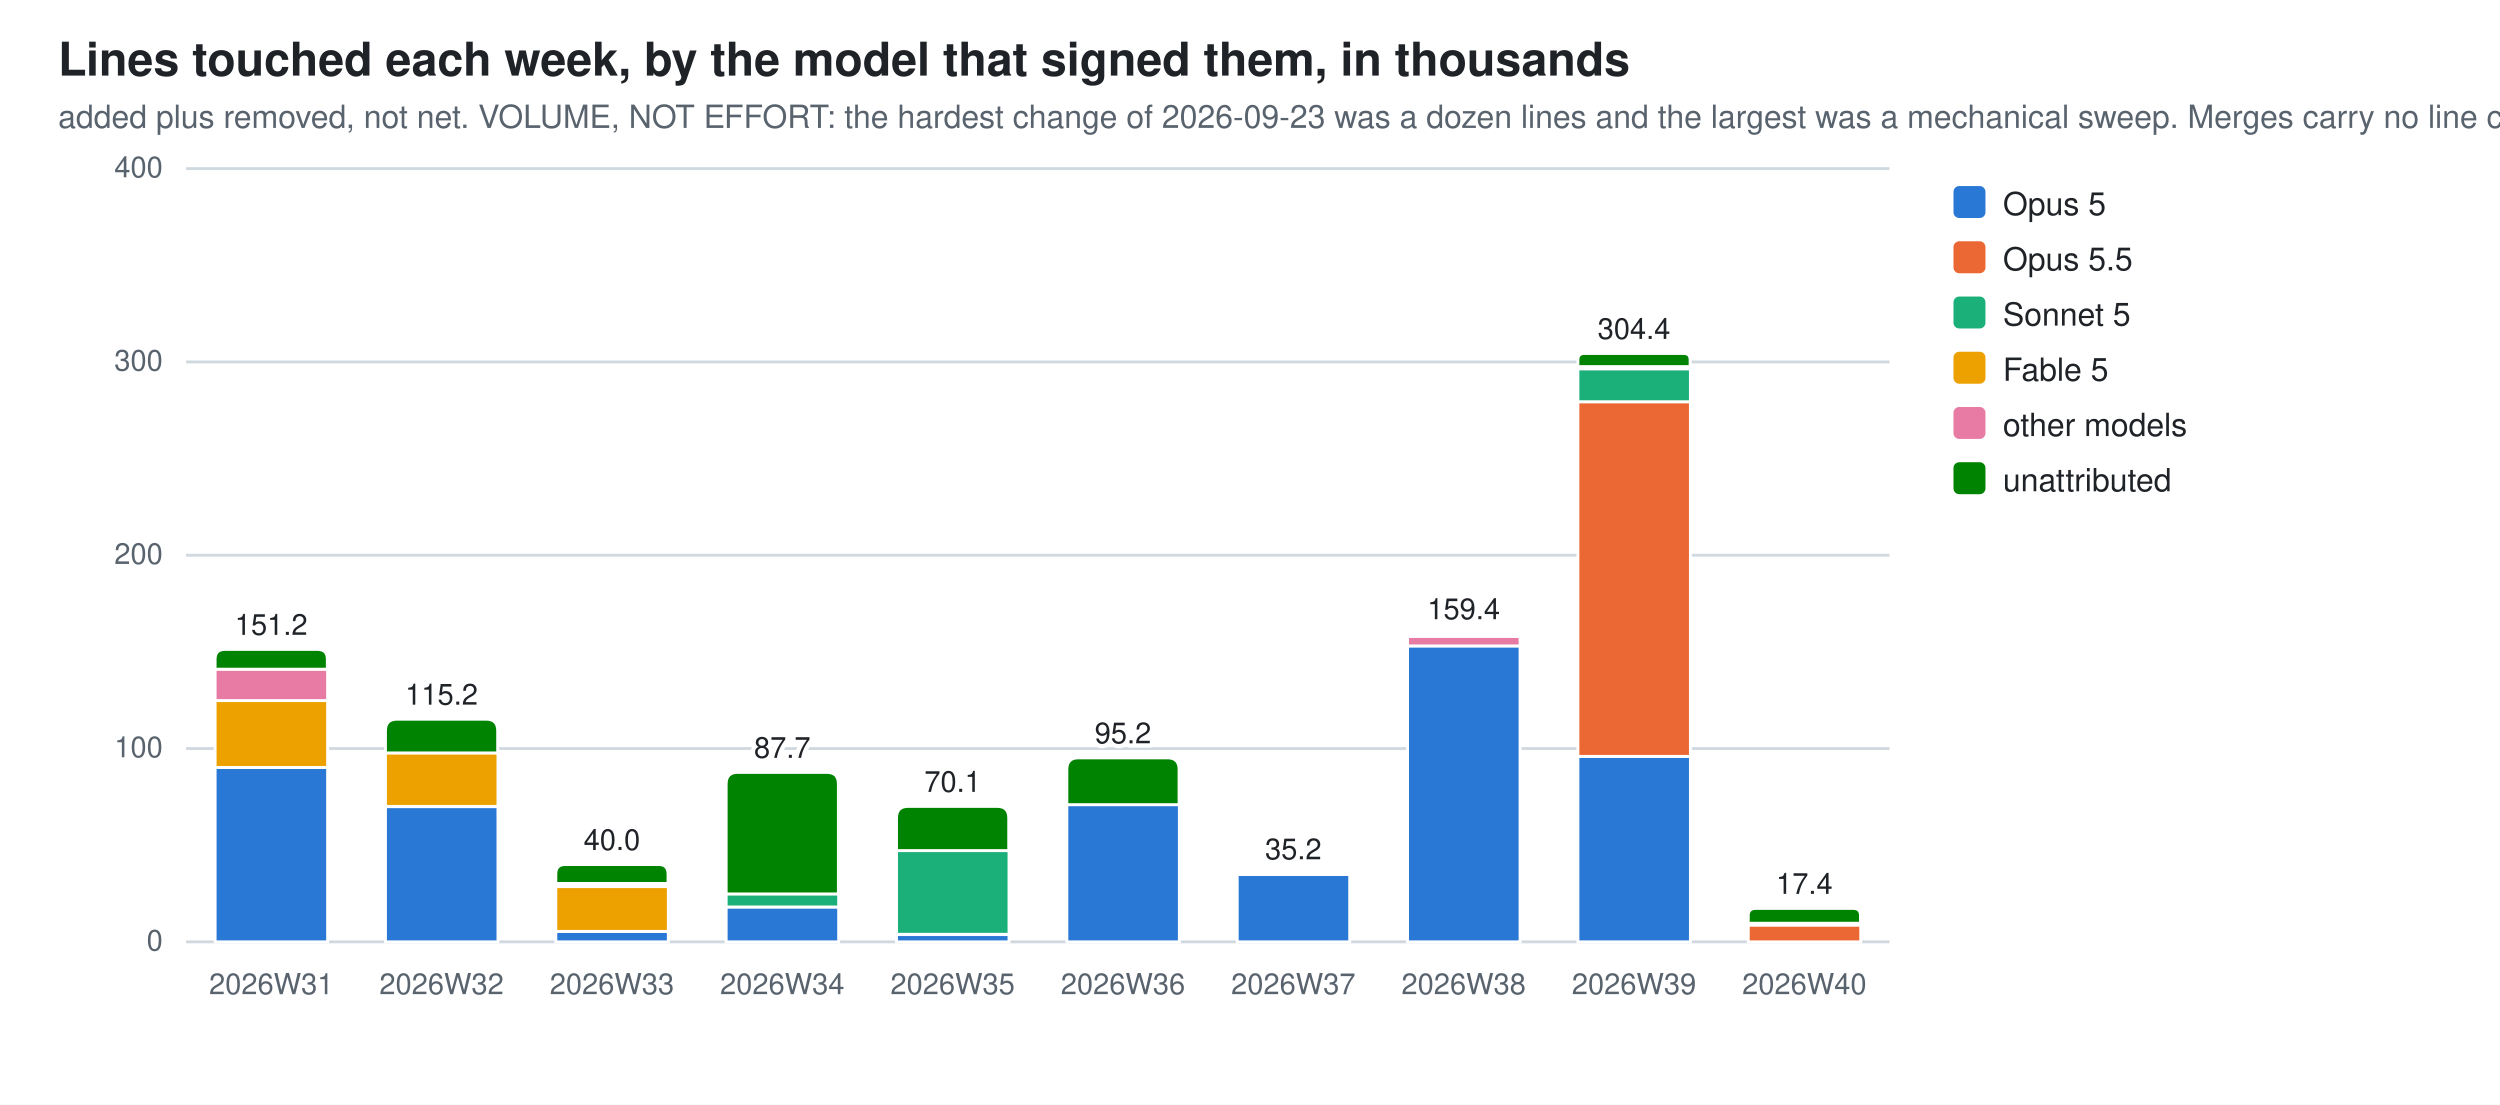
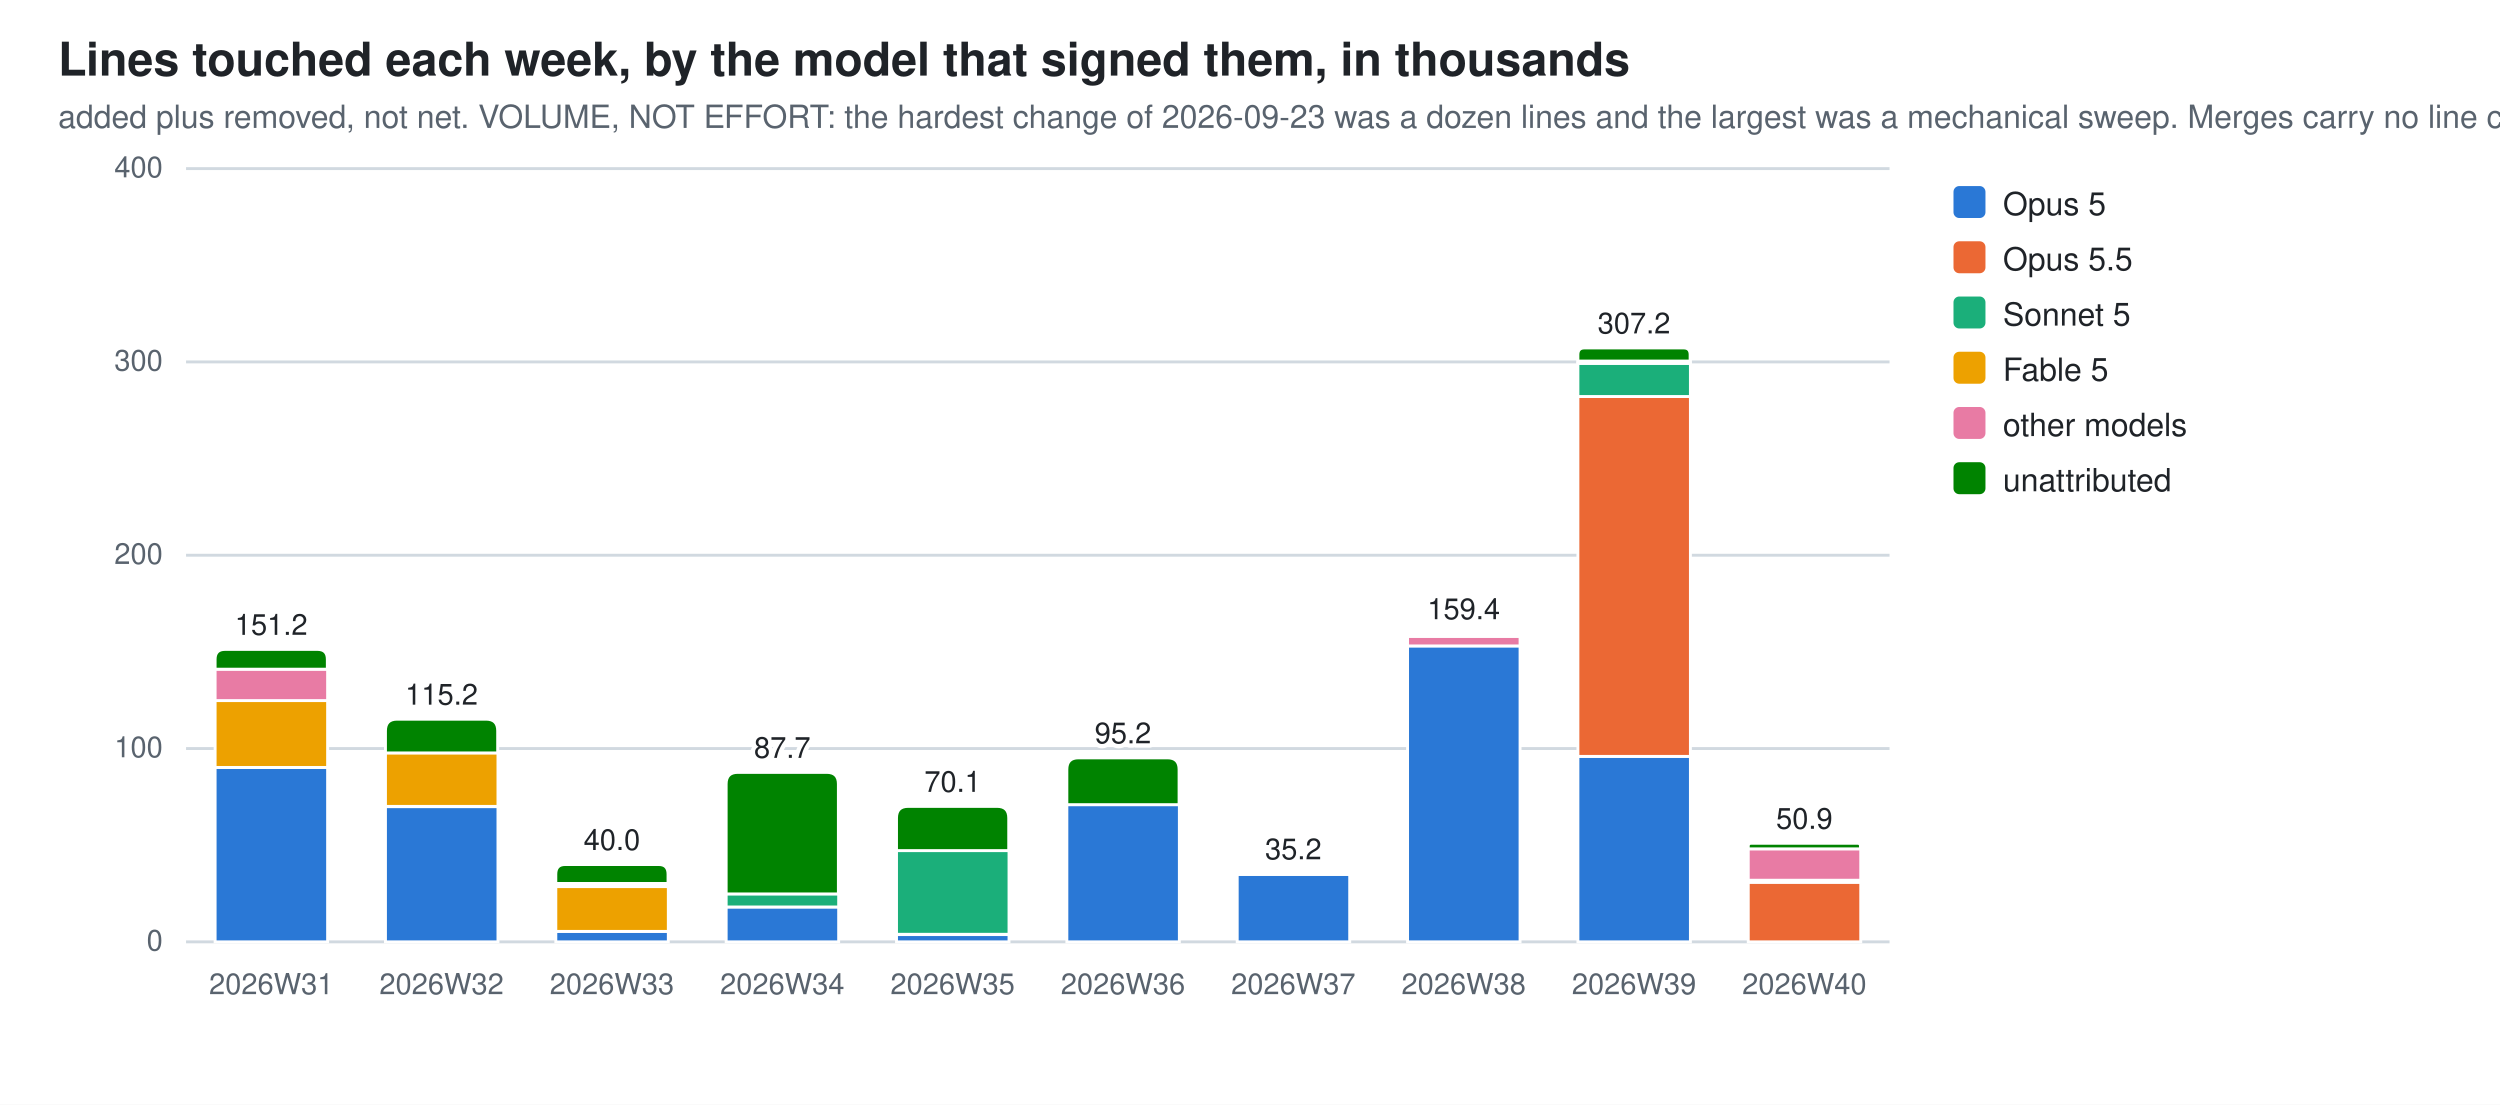
<svg xmlns="http://www.w3.org/2000/svg" width="860" height="380" viewBox="0 0 860 380" role="img" aria-label="Lines touched each week, by the model that signed them, in thousands">
  <style>
  .bg{fill:#ffffff} .fg{fill:#1f2328} .mut{fill:#59636e} .grid{stroke:#d1d9e0}
  .seg{stroke:#ffffff;stroke-width:1}
  .val{paint-order:stroke;stroke:#ffffff;stroke-width:3px;stroke-linejoin:round}
  .s0{fill:#2a78d6}  .s1{fill:#eb6834}  .s2{fill:#1baf7a}  .s3{fill:#eda100}  .s4{fill:#e87ba4}  .s5{fill:#008300}
  @media (prefers-color-scheme: dark){
    .bg{fill:#0d1117} .fg{fill:#e6edf3} .mut{fill:#9198a1} .grid{stroke:#30363d}
    .seg{stroke:#0d1117} .val{stroke:#0d1117} .s0{fill:#3987e5} .s1{fill:#d95926} .s2{fill:#199e70} .s3{fill:#c98500} .s4{fill:#d55181} .s5{fill:#008300}}
  text{font-family:-apple-system,BlinkMacSystemFont,"Segoe UI",Helvetica,Arial,sans-serif}
</style>
  <rect class="bg" width="860" height="380" />
  <text class="fg" x="20" y="26" font-size="16" font-weight="600">Lines touched each week, by the model that signed them, in thousands</text>
  <text class="mut" x="20" y="44" font-size="11">added plus removed, not net. VOLUME, NOT EFFORT: the hardest change of 2026-09-23 was a dozen lines and the largest was a mechanical sweep. Merges carry no line count</text>
  <line class="grid" x1="64" y1="324.0" x2="650.0" y2="324.0" stroke-width="1" />
  <text class="mut" x="56" y="327.0" font-size="10" text-anchor="end">0</text>
  <line class="grid" x1="64" y1="257.5" x2="650.0" y2="257.5" stroke-width="1" />
  <text class="mut" x="56" y="260.5" font-size="10" text-anchor="end">100</text>
  <line class="grid" x1="64" y1="191.0" x2="650.0" y2="191.0" stroke-width="1" />
  <text class="mut" x="56" y="194.0" font-size="10" text-anchor="end">200</text>
  <line class="grid" x1="64" y1="124.5" x2="650.0" y2="124.5" stroke-width="1" />
  <text class="mut" x="56" y="127.5" font-size="10" text-anchor="end">300</text>
  <line class="grid" x1="64" y1="58.0" x2="650.0" y2="58.0" stroke-width="1" />
  <text class="mut" x="56" y="61.0" font-size="10" text-anchor="end">400</text>
  <rect class="seg s0" x="74.0" y="264.0" width="38.7" height="60.0" />
  <rect class="seg s3" x="74.0" y="241.0" width="38.7" height="23.0" />
  <rect class="seg s4" x="74.0" y="230.2" width="38.7" height="10.8" />
  <path class="seg s5" d="M74.0,230.2 V226.8 Q74.0,223.4 77.4,223.4 H109.2 Q112.6,223.4 112.6,226.8 V230.2 Z" />
  <text class="mut" x="93.3" y="342" font-size="10" text-anchor="middle">2026W31</text>
  <text class="fg val" x="93.3" y="218.4" font-size="10" text-anchor="middle">151.2</text>
  <rect class="seg s0" x="132.6" y="277.5" width="38.7" height="46.5" />
  <rect class="seg s3" x="132.6" y="259.0" width="38.7" height="18.4" />
  <path class="seg s5" d="M132.6,259.0 V251.4 Q132.6,247.4 136.6,247.4 H167.2 Q171.2,247.4 171.2,251.4 V259.0 Z" />
  <text class="mut" x="151.9" y="342" font-size="10" text-anchor="middle">2026W32</text>
  <text class="fg val" x="151.9" y="242.4" font-size="10" text-anchor="middle">115.2</text>
  <rect class="seg s0" x="191.2" y="320.4" width="38.7" height="3.6" />
  <rect class="seg s3" x="191.2" y="305.0" width="38.7" height="15.4" />
  <rect class="seg s4" x="191.2" y="303.9" width="38.7" height="1.0" />
  <path class="seg s5" d="M191.2,303.9 V300.7 Q191.2,297.4 194.4,297.4 H226.6 Q229.8,297.4 229.8,300.7 V303.9 Z" />
  <text class="mut" x="210.5" y="342" font-size="10" text-anchor="middle">2026W33</text>
  <text class="fg val" x="210.5" y="292.4" font-size="10" text-anchor="middle">40.0</text>
  <rect class="seg s0" x="249.8" y="312.0" width="38.7" height="12.0" />
  <rect class="seg s2" x="249.8" y="307.5" width="38.7" height="4.5" />
  <path class="seg s5" d="M249.8,307.5 V269.7 Q249.8,265.7 253.8,265.7 H284.4 Q288.4,265.7 288.4,269.7 V307.5 Z" />
  <text class="mut" x="269.1" y="342" font-size="10" text-anchor="middle">2026W34</text>
  <text class="fg val" x="269.1" y="260.7" font-size="10" text-anchor="middle">87.7</text>
  <rect class="seg s0" x="308.4" y="321.5" width="38.7" height="2.5" />
  <rect class="seg s2" x="308.4" y="292.6" width="38.7" height="28.8" />
  <path class="seg s5" d="M308.4,292.6 V281.4 Q308.4,277.4 312.4,277.4 H343.0 Q347.0,277.4 347.0,281.4 V292.6 Z" />
  <text class="mut" x="327.7" y="342" font-size="10" text-anchor="middle">2026W35</text>
  <text class="fg val" x="327.7" y="272.4" font-size="10" text-anchor="middle">70.1</text>
  <rect class="seg s0" x="367.0" y="276.8" width="38.7" height="47.2" />
  <path class="seg s5" d="M367.0,276.8 V264.7 Q367.0,260.7 371.0,260.7 H401.6 Q405.6,260.7 405.6,264.7 V276.8 Z" />
  <text class="mut" x="386.3" y="342" font-size="10" text-anchor="middle">2026W36</text>
  <text class="fg val" x="386.3" y="255.7" font-size="10" text-anchor="middle">95.2</text>
  <rect class="seg s0" x="425.6" y="300.8" width="38.7" height="23.2" />
  <path class="seg s5" d="M425.6,300.8 V300.7 Q425.6,300.6 425.7,300.6 H464.1 Q464.2,300.6 464.2,300.7 V300.8 Z" />
  <text class="mut" x="444.9" y="342" font-size="10" text-anchor="middle">2026W37</text>
  <text class="fg val" x="444.9" y="295.6" font-size="10" text-anchor="middle">35.2</text>
  <rect class="seg s0" x="484.2" y="222.2" width="38.7" height="101.8" />
  <rect class="seg s4" x="484.2" y="218.9" width="38.7" height="3.3" />
  <path class="seg s5" d="M484.2,218.9 V218.4 Q484.2,218.0 484.6,218.0 H522.4 Q522.8,218.0 522.8,218.4 V218.9 Z" />
  <text class="mut" x="503.5" y="342" font-size="10" text-anchor="middle">2026W38</text>
  <text class="fg val" x="503.5" y="213.0" font-size="10" text-anchor="middle">159.4</text>
  <rect class="seg s0" x="542.8" y="260.2" width="38.7" height="63.8" />
-   <rect class="seg s1" x="542.8" y="138.2" width="38.7" height="122.0" />
-   <rect class="seg s2" x="542.8" y="126.8" width="38.7" height="11.4" />
-   <rect class="seg s4" x="542.8" y="126.1" width="38.7" height="0.8" />
-   <path class="seg s5" d="M542.8,126.1 V123.8 Q542.8,121.6 545.0,121.6 H579.2 Q581.4,121.6 581.4,123.8 V126.1 Z" />
+   <rect class="seg s1" x="542.8" y="136.4" width="38.7" height="123.8" />
+   <rect class="seg s2" x="542.8" y="125.0" width="38.7" height="11.4" />
+   <rect class="seg s4" x="542.8" y="124.2" width="38.7" height="0.8" />
+   <path class="seg s5" d="M542.8,124.2 V122.0 Q542.8,119.7 545.0,119.7 H579.2 Q581.4,119.7 581.4,122.0 V124.2 Z" />
  <text class="mut" x="562.1" y="342" font-size="10" text-anchor="middle">2026W39</text>
-   <text class="fg val" x="562.1" y="116.6" font-size="10" text-anchor="middle">304.4</text>
-   <rect class="seg s1" x="601.4" y="318.2" width="38.7" height="5.8" />
-   <rect class="seg s2" x="601.4" y="317.6" width="38.7" height="0.6" />
-   <path class="seg s5" d="M601.4,317.6 V315.0 Q601.4,312.5 603.9,312.5 H637.5 Q640.0,312.5 640.0,315.0 V317.6 Z" />
+   <text class="fg val" x="562.1" y="114.7" font-size="10" text-anchor="middle">307.2</text>
+   <rect class="seg s1" x="601.4" y="303.5" width="38.7" height="20.5" />
+   <rect class="seg s2" x="601.4" y="302.8" width="38.7" height="0.7" />
+   <rect class="seg s4" x="601.4" y="292.0" width="38.7" height="10.8" />
+   <path class="seg s5" d="M601.4,292.0 V291.1 Q601.4,290.1 602.3,290.1 H639.1 Q640.0,290.1 640.0,291.1 V292.0 Z" />
  <text class="mut" x="620.7" y="342" font-size="10" text-anchor="middle">2026W40</text>
-   <text class="fg val" x="620.7" y="307.5" font-size="10" text-anchor="middle">17.4</text>
+   <text class="fg val" x="620.7" y="285.1" font-size="10" text-anchor="middle">50.9</text>
  <rect class="s0" x="672" y="64" width="11" height="11" rx="2" />
  <text class="fg" y="74" font-size="11">
    <tspan x="689" dy="0">Opus 5</tspan>
  </text>
  <rect class="s1" x="672" y="83" width="11" height="11" rx="2" />
  <text class="fg" y="93" font-size="11">
    <tspan x="689" dy="0">Opus 5.5</tspan>
  </text>
  <rect class="s2" x="672" y="102" width="11" height="11" rx="2" />
  <text class="fg" y="112" font-size="11">
    <tspan x="689" dy="0">Sonnet 5</tspan>
  </text>
  <rect class="s3" x="672" y="121" width="11" height="11" rx="2" />
  <text class="fg" y="131" font-size="11">
    <tspan x="689" dy="0">Fable 5</tspan>
  </text>
  <rect class="s4" x="672" y="140" width="11" height="11" rx="2" />
  <text class="fg" y="150" font-size="11">
    <tspan x="689" dy="0">other models</tspan>
  </text>
  <rect class="s5" x="672" y="159" width="11" height="11" rx="2" />
  <text class="fg" y="169" font-size="11">
    <tspan x="689" dy="0">unattributed</tspan>
  </text>
</svg>
